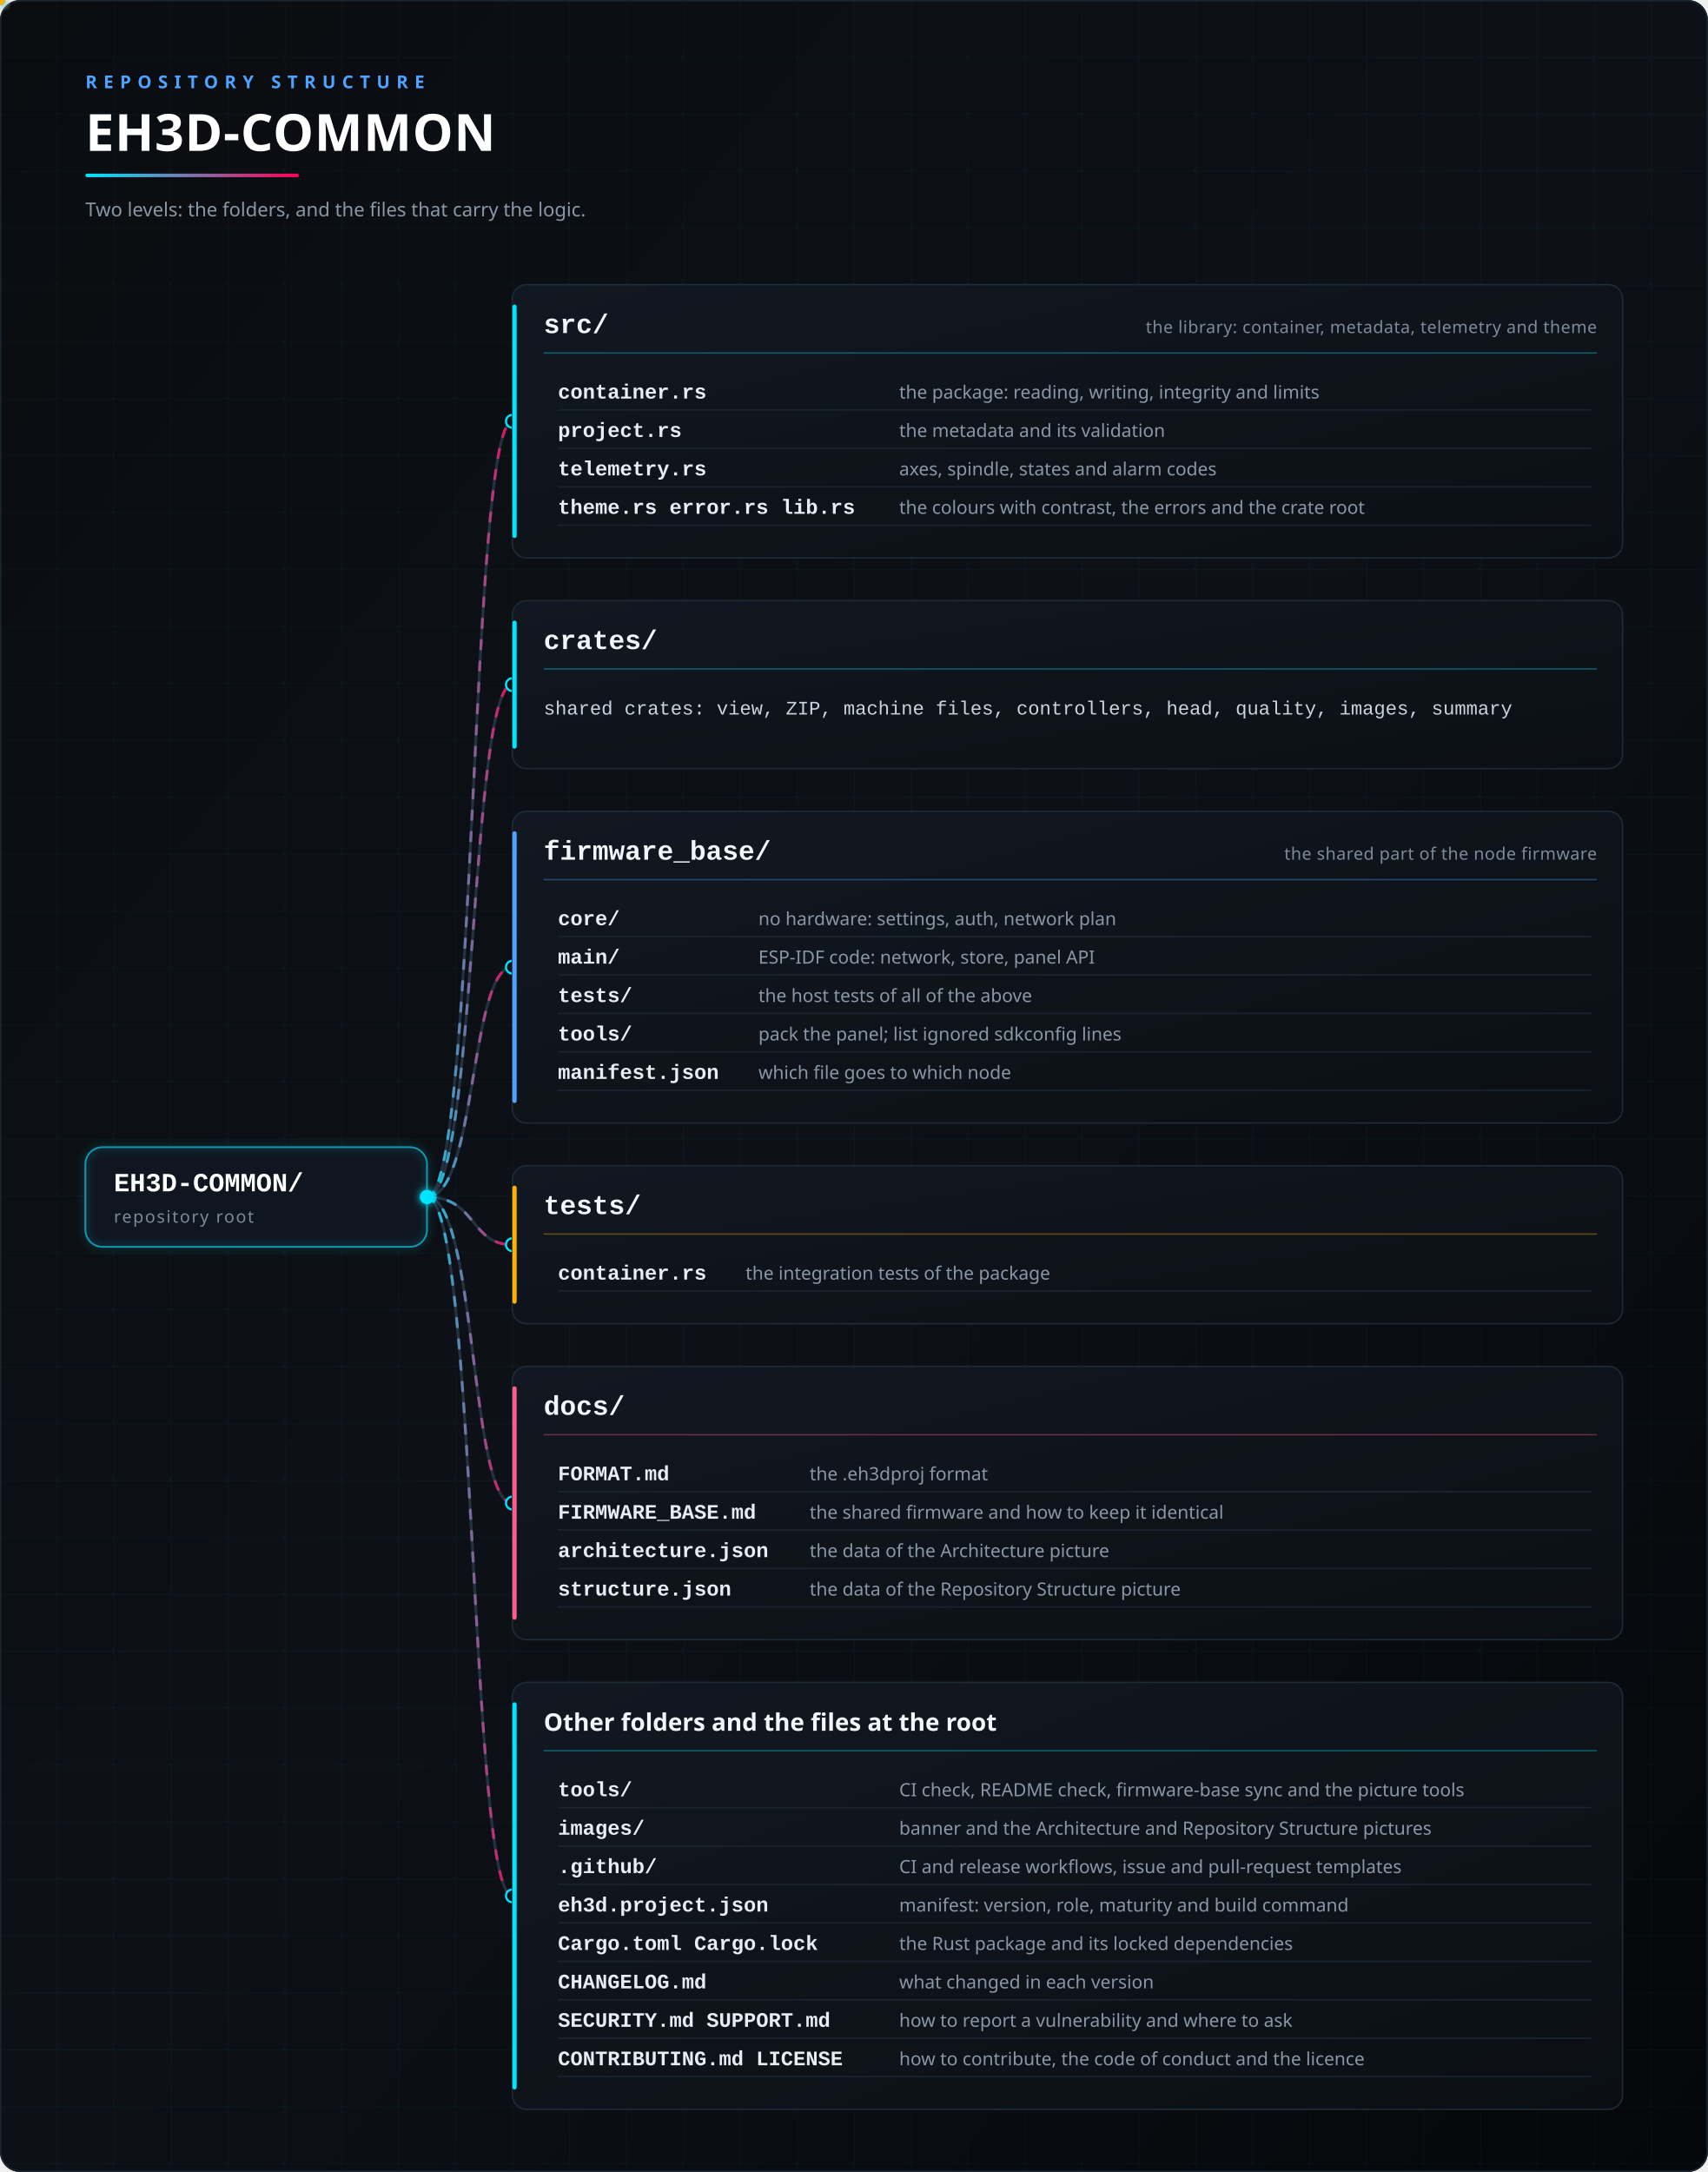
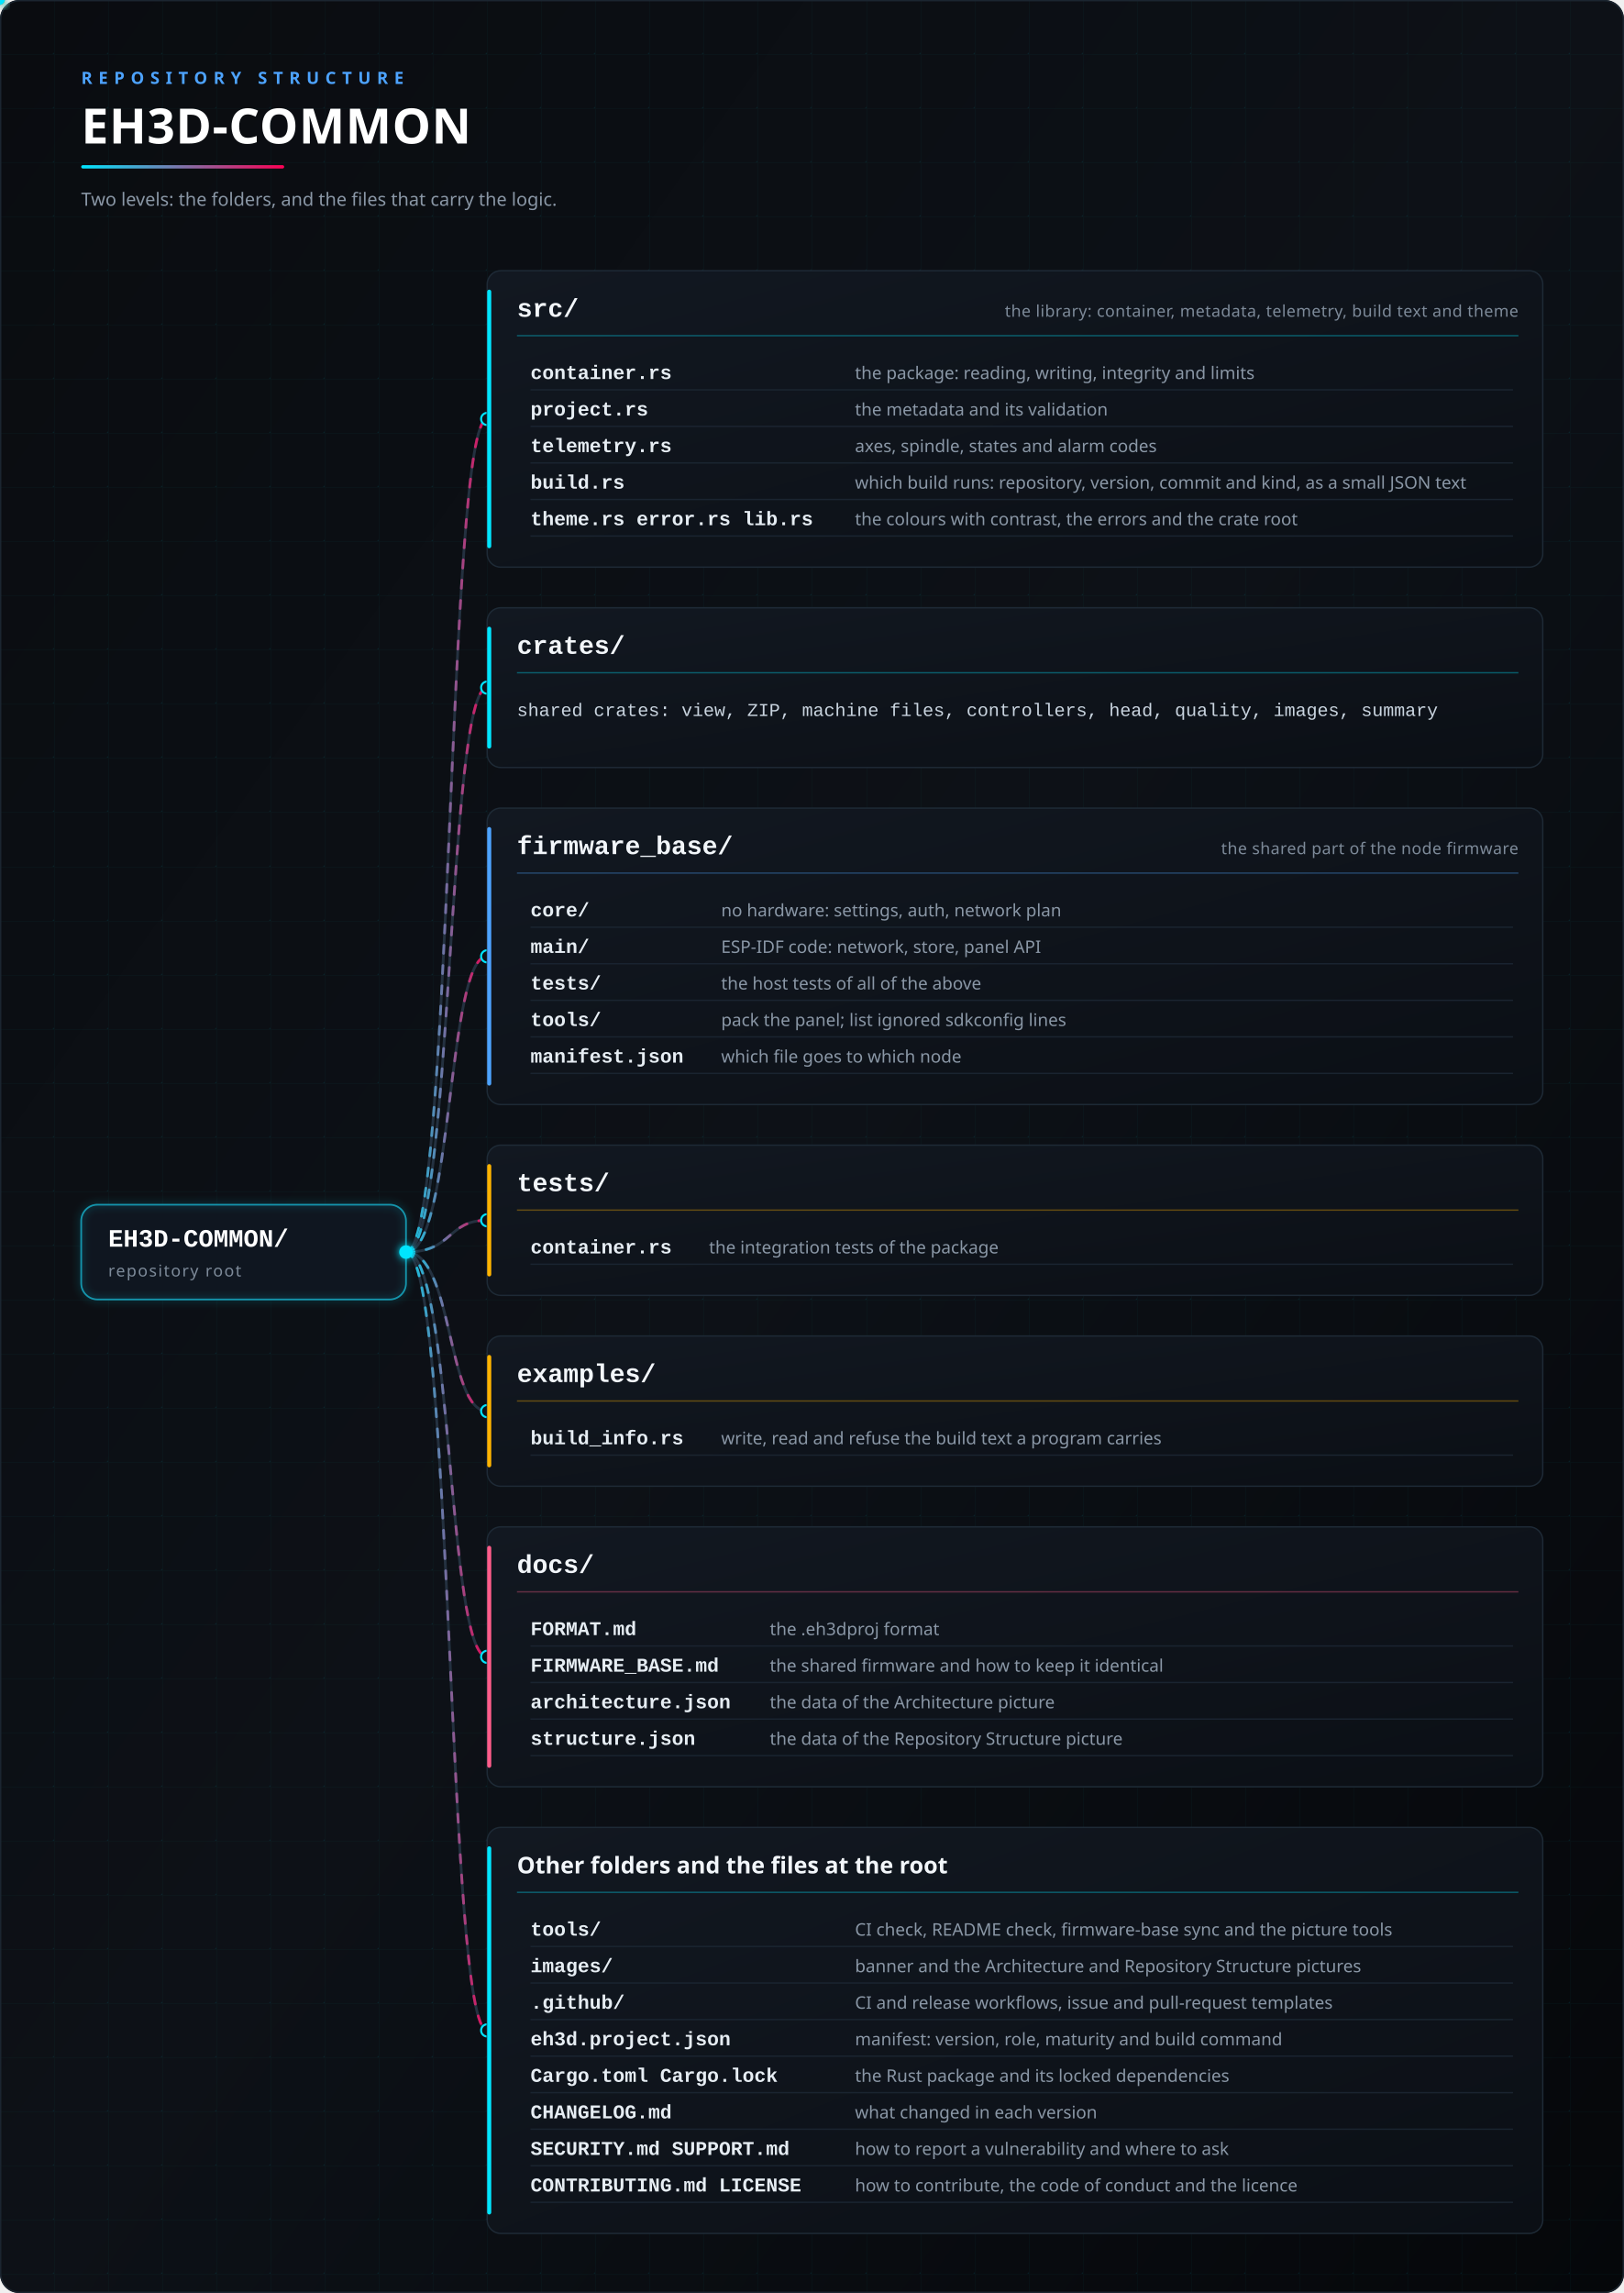
- <svg xmlns="http://www.w3.org/2000/svg" viewBox="0 0 1200 1526" width="100%" role="img" aria-labelledby="t d">
+ <svg xmlns="http://www.w3.org/2000/svg" viewBox="0 0 1200 1694" width="100%" role="img" aria-labelledby="t d">
  <defs>
    <linearGradient id="bg" x1="0" y1="0" x2="1" y2="1">
      <stop offset="0" stop-color="#0A0C10" />
      <stop offset="0.5" stop-color="#0D1117" />
      <stop offset="1" stop-color="#05070A" />
    </linearGradient>
    <linearGradient id="card" x1="0" y1="0" x2="1" y2="1">
      <stop offset="0" stop-color="#121821" />
      <stop offset="1" stop-color="#0B0F15" />
    </linearGradient>
    <linearGradient id="line" x1="0" y1="0" x2="1" y2="0">
      <stop offset="0" stop-color="#00E5FF" />
      <stop offset="1" stop-color="#FF0055" />
    </linearGradient>
    <filter id="glow" x="-50%" y="-50%" width="200%" height="200%">
      <feGaussianBlur stdDeviation="3" result="b" />
      <feMerge>
        <feMergeNode in="b" />
        <feMergeNode in="SourceGraphic" />
      </feMerge>
    </filter>
    <pattern id="grid" width="40" height="40" patternUnits="userSpaceOnUse">
      <path d="M40 0H0V40" fill="none" stroke="#00E5FF" stroke-opacity="0.035" />
      <circle cx="40" cy="40" r="1" fill="#00E5FF" fill-opacity="0.09" />
    </pattern>
  </defs>
-   <rect width="1200" height="1526" rx="14" fill="url(#bg)" />
-   <rect width="1200" height="1526" rx="14" fill="url(#grid)" />
-   <rect x="0.5" y="0.5" width="1199" height="1525" rx="14" fill="none" stroke="#1B2530" />
+   <rect width="1200" height="1694" rx="14" fill="url(#bg)" />
+   <rect width="1200" height="1694" rx="14" fill="url(#grid)" />
+   <rect x="0.5" y="0.5" width="1199" height="1693" rx="14" fill="none" stroke="#1B2530" />
  <text x="60" y="62" font-family="'Segoe UI','Noto Sans','Noto Sans CJK SC','Microsoft YaHei','Yu Gothic','Helvetica Neue',Helvetica,Arial,sans-serif" font-size="12.5" font-weight="600" fill="#4DA3FF" text-anchor="start" letter-spacing="4.5">REPOSITORY STRUCTURE</text>
  <text x="60" y="106" font-family="'Segoe UI','Noto Sans','Noto Sans CJK SC','Microsoft YaHei','Yu Gothic','Helvetica Neue',Helvetica,Arial,sans-serif" font-size="36" font-weight="700" fill="#FFFFFF" text-anchor="start" letter-spacing="0.5">EH3D-COMMON</text>
  <rect x="60" y="122" width="150" height="2.5" rx="1.25" fill="url(#line)">
    <animate attributeName="width" values="40;150;150" keyTimes="0;0.4;1" dur="3s" repeatCount="indefinite" />
  </rect>
  <text x="60" y="152" font-family="'Segoe UI','Noto Sans','Noto Sans CJK SC','Microsoft YaHei','Yu Gothic','Helvetica Neue',Helvetica,Arial,sans-serif" font-size="13.5" font-weight="400" fill="#8A97A6" text-anchor="start">Two levels: the folders, and the files that carry the logic.</text>
-   <path id="c0" d="M300,841 C335,841 330,296 360,296" fill="none" stroke="#243140" stroke-width="2" />
-   <path d="M300,841 C335,841 330,296 360,296" fill="none" stroke="url(#line)" stroke-width="2" stroke-linecap="round" stroke-dasharray="6 9" opacity="0.9">
-     <animate attributeName="stroke-dashoffset" from="0" to="-30" dur="1.6s" repeatCount="indefinite" />
-   </path>
-   <circle cx="360" cy="296" r="4.5" fill="#0D1117" stroke="#00E5FF" stroke-width="1.5" />
-   <path id="c1" d="M300,841 C335,841 330,481 360,481" fill="none" stroke="#243140" stroke-width="2" />
-   <path d="M300,841 C335,841 330,481 360,481" fill="none" stroke="url(#line)" stroke-width="2" stroke-linecap="round" stroke-dasharray="6 9" opacity="0.9">
-     <animate attributeName="stroke-dashoffset" from="0" to="-30" dur="1.6s" repeatCount="indefinite" />
-   </path>
-   <circle cx="360" cy="481" r="4.5" fill="#0D1117" stroke="#00E5FF" stroke-width="1.5" />
-   <path id="c2" d="M300,841 C335,841 330,679.5 360,679.5" fill="none" stroke="#243140" stroke-width="2" />
-   <path d="M300,841 C335,841 330,679.5 360,679.5" fill="none" stroke="url(#line)" stroke-width="2" stroke-linecap="round" stroke-dasharray="6 9" opacity="0.9">
-     <animate attributeName="stroke-dashoffset" from="0" to="-30" dur="1.6s" repeatCount="indefinite" />
-   </path>
-   <circle cx="360" cy="679.5" r="4.5" fill="#0D1117" stroke="#00E5FF" stroke-width="1.5" />
-   <path id="c3" d="M300,841 C335,841 330,874.5 360,874.5" fill="none" stroke="#243140" stroke-width="2" />
-   <path d="M300,841 C335,841 330,874.5 360,874.5" fill="none" stroke="url(#line)" stroke-width="2" stroke-linecap="round" stroke-dasharray="6 9" opacity="0.9">
-     <animate attributeName="stroke-dashoffset" from="0" to="-30" dur="1.6s" repeatCount="indefinite" />
-   </path>
-   <circle cx="360" cy="874.5" r="4.5" fill="#0D1117" stroke="#00E5FF" stroke-width="1.5" />
-   <path id="c4" d="M300,841 C335,841 330,1056 360,1056" fill="none" stroke="#243140" stroke-width="2" />
-   <path d="M300,841 C335,841 330,1056 360,1056" fill="none" stroke="url(#line)" stroke-width="2" stroke-linecap="round" stroke-dasharray="6 9" opacity="0.9">
-     <animate attributeName="stroke-dashoffset" from="0" to="-30" dur="1.6s" repeatCount="indefinite" />
-   </path>
-   <circle cx="360" cy="1056" r="4.5" fill="#0D1117" stroke="#00E5FF" stroke-width="1.5" />
-   <path id="c5" d="M300,841 C335,841 330,1332 360,1332" fill="none" stroke="#243140" stroke-width="2" />
-   <path d="M300,841 C335,841 330,1332 360,1332" fill="none" stroke="url(#line)" stroke-width="2" stroke-linecap="round" stroke-dasharray="6 9" opacity="0.9">
-     <animate attributeName="stroke-dashoffset" from="0" to="-30" dur="1.6s" repeatCount="indefinite" />
-   </path>
-   <circle cx="360" cy="1332" r="4.5" fill="#0D1117" stroke="#00E5FF" stroke-width="1.5" />
+   <path id="c0" d="M300,925 C335,925 330,309.5 360,309.5" fill="none" stroke="#243140" stroke-width="2" />
+   <path d="M300,925 C335,925 330,309.5 360,309.5" fill="none" stroke="url(#line)" stroke-width="2" stroke-linecap="round" stroke-dasharray="6 9" opacity="0.9">
+     <animate attributeName="stroke-dashoffset" from="0" to="-30" dur="1.6s" repeatCount="indefinite" />
+   </path>
+   <circle cx="360" cy="309.5" r="4.5" fill="#0D1117" stroke="#00E5FF" stroke-width="1.5" />
+   <path id="c1" d="M300,925 C335,925 330,508 360,508" fill="none" stroke="#243140" stroke-width="2" />
+   <path d="M300,925 C335,925 330,508 360,508" fill="none" stroke="url(#line)" stroke-width="2" stroke-linecap="round" stroke-dasharray="6 9" opacity="0.9">
+     <animate attributeName="stroke-dashoffset" from="0" to="-30" dur="1.6s" repeatCount="indefinite" />
+   </path>
+   <circle cx="360" cy="508" r="4.5" fill="#0D1117" stroke="#00E5FF" stroke-width="1.5" />
+   <path id="c2" d="M300,925 C335,925 330,706.5 360,706.5" fill="none" stroke="#243140" stroke-width="2" />
+   <path d="M300,925 C335,925 330,706.5 360,706.5" fill="none" stroke="url(#line)" stroke-width="2" stroke-linecap="round" stroke-dasharray="6 9" opacity="0.9">
+     <animate attributeName="stroke-dashoffset" from="0" to="-30" dur="1.6s" repeatCount="indefinite" />
+   </path>
+   <circle cx="360" cy="706.5" r="4.5" fill="#0D1117" stroke="#00E5FF" stroke-width="1.5" />
+   <path id="c3" d="M300,925 C335,925 330,901.5 360,901.5" fill="none" stroke="#243140" stroke-width="2" />
+   <path d="M300,925 C335,925 330,901.5 360,901.5" fill="none" stroke="url(#line)" stroke-width="2" stroke-linecap="round" stroke-dasharray="6 9" opacity="0.9">
+     <animate attributeName="stroke-dashoffset" from="0" to="-30" dur="1.6s" repeatCount="indefinite" />
+   </path>
+   <circle cx="360" cy="901.5" r="4.5" fill="#0D1117" stroke="#00E5FF" stroke-width="1.5" />
+   <path id="c4" d="M300,925 C335,925 330,1042.5 360,1042.5" fill="none" stroke="#243140" stroke-width="2" />
+   <path d="M300,925 C335,925 330,1042.5 360,1042.5" fill="none" stroke="url(#line)" stroke-width="2" stroke-linecap="round" stroke-dasharray="6 9" opacity="0.9">
+     <animate attributeName="stroke-dashoffset" from="0" to="-30" dur="1.6s" repeatCount="indefinite" />
+   </path>
+   <circle cx="360" cy="1042.5" r="4.5" fill="#0D1117" stroke="#00E5FF" stroke-width="1.5" />
+   <path id="c5" d="M300,925 C335,925 330,1224 360,1224" fill="none" stroke="#243140" stroke-width="2" />
+   <path d="M300,925 C335,925 330,1224 360,1224" fill="none" stroke="url(#line)" stroke-width="2" stroke-linecap="round" stroke-dasharray="6 9" opacity="0.9">
+     <animate attributeName="stroke-dashoffset" from="0" to="-30" dur="1.6s" repeatCount="indefinite" />
+   </path>
+   <circle cx="360" cy="1224" r="4.5" fill="#0D1117" stroke="#00E5FF" stroke-width="1.5" />
+   <path id="c6" d="M300,925 C335,925 330,1500 360,1500" fill="none" stroke="#243140" stroke-width="2" />
+   <path d="M300,925 C335,925 330,1500 360,1500" fill="none" stroke="url(#line)" stroke-width="2" stroke-linecap="round" stroke-dasharray="6 9" opacity="0.9">
+     <animate attributeName="stroke-dashoffset" from="0" to="-30" dur="1.6s" repeatCount="indefinite" />
+   </path>
+   <circle cx="360" cy="1500" r="4.5" fill="#0D1117" stroke="#00E5FF" stroke-width="1.5" />
  <circle r="3.5" fill="#00E5FF" filter="url(#glow)">
    <animateMotion dur="3.4s" repeatCount="indefinite">
      <mpath href="#c0" />
    </animateMotion>
  </circle>
  <circle r="3.5" fill="#4DA3FF" filter="url(#glow)">
    <animateMotion dur="4.2s" repeatCount="indefinite">
      <mpath href="#c1" />
    </animateMotion>
  </circle>
  <circle r="3.5" fill="#FFB300" filter="url(#glow)">
    <animateMotion dur="5.0s" repeatCount="indefinite">
      <mpath href="#c2" />
    </animateMotion>
  </circle>
  <circle r="3.5" fill="#00E5FF" filter="url(#glow)">
    <animateMotion dur="5.8s" repeatCount="indefinite">
      <mpath href="#c3" />
    </animateMotion>
  </circle>
  <circle r="3.5" fill="#4DA3FF" filter="url(#glow)">
    <animateMotion dur="6.6s" repeatCount="indefinite">
      <mpath href="#c4" />
    </animateMotion>
  </circle>
  <circle r="3.5" fill="#FFB300" filter="url(#glow)">
    <animateMotion dur="7.4s" repeatCount="indefinite">
      <mpath href="#c5" />
    </animateMotion>
  </circle>
-   <rect x="60" y="806" width="240" height="70" rx="12" fill="#0F1620" stroke="#2A3A4C" stroke-width="1.2" />
-   <rect x="60" y="806" width="240" height="70" rx="12" fill="none" stroke="#00E5FF" stroke-opacity="0.5" stroke-width="1.2" filter="url(#glow)">
+   <circle r="3.5" fill="#00E5FF" filter="url(#glow)">
+     <animateMotion dur="8.2s" repeatCount="indefinite">
+       <mpath href="#c6" />
+     </animateMotion>
+   </circle>
+   <rect x="60" y="890" width="240" height="70" rx="12" fill="#0F1620" stroke="#2A3A4C" stroke-width="1.2" />
+   <rect x="60" y="890" width="240" height="70" rx="12" fill="none" stroke="#00E5FF" stroke-opacity="0.5" stroke-width="1.2" filter="url(#glow)">
    <animate attributeName="stroke-opacity" values="0.15;0.6;0.15" dur="3.6s" repeatCount="indefinite" />
  </rect>
-   <text x="80" y="837" font-family="'JetBrains Mono','Cascadia Code','SFMono-Regular',Consolas,'Liberation Mono',monospace" font-size="18.5" font-weight="700" fill="#FFFFFF" text-anchor="start">EH3D-COMMON/</text>
-   <text x="80" y="859" font-family="'Segoe UI','Noto Sans','Noto Sans CJK SC','Microsoft YaHei','Yu Gothic','Helvetica Neue',Helvetica,Arial,sans-serif" font-size="12" font-weight="400" fill="#7D8A99" text-anchor="start" letter-spacing="1">repository root</text>
-   <circle cx="300" cy="841" r="5" fill="#00E5FF" filter="url(#glow)" />
-   <rect x="360" y="200" width="780" height="192" rx="10" fill="url(#card)" stroke="#1E2A36" stroke-width="1" />
-   <rect x="360" y="214" width="3" height="164" rx="1.5" fill="#00E5FF">
+   <text x="80" y="921" font-family="'JetBrains Mono','Cascadia Code','SFMono-Regular',Consolas,'Liberation Mono',monospace" font-size="18.5" font-weight="700" fill="#FFFFFF" text-anchor="start">EH3D-COMMON/</text>
+   <text x="80" y="943" font-family="'Segoe UI','Noto Sans','Noto Sans CJK SC','Microsoft YaHei','Yu Gothic','Helvetica Neue',Helvetica,Arial,sans-serif" font-size="12" font-weight="400" fill="#7D8A99" text-anchor="start" letter-spacing="1">repository root</text>
+   <circle cx="300" cy="925" r="5" fill="#00E5FF" filter="url(#glow)" />
+   <rect x="360" y="200" width="780" height="219" rx="10" fill="url(#card)" stroke="#1E2A36" stroke-width="1" />
+   <rect x="360" y="214" width="3" height="191" rx="1.5" fill="#00E5FF">
    <animate attributeName="opacity" values="0.55;1;0.55" dur="4s" begin="0s" repeatCount="indefinite" />
  </rect>
  <text x="382" y="234" font-family="'JetBrains Mono','Cascadia Code','SFMono-Regular',Consolas,'Liberation Mono',monospace" font-size="19" font-weight="700" fill="#F2F6FA" text-anchor="start">src/</text>
-   <text x="1122" y="234" font-family="'Segoe UI','Noto Sans','Noto Sans CJK SC','Microsoft YaHei','Yu Gothic','Helvetica Neue',Helvetica,Arial,sans-serif" font-size="12" font-weight="400" fill="#7D8A99" text-anchor="end" letter-spacing="0.3">the library: container, metadata, telemetry and theme</text>
+   <text x="1122" y="234" font-family="'Segoe UI','Noto Sans','Noto Sans CJK SC','Microsoft YaHei','Yu Gothic','Helvetica Neue',Helvetica,Arial,sans-serif" font-size="12" font-weight="400" fill="#7D8A99" text-anchor="end" letter-spacing="0.3">the library: container, metadata, telemetry, build text and theme</text>
  <line x1="382" y1="248" x2="1122" y2="248" stroke="#00E5FF" stroke-opacity="0.35" stroke-width="1" />
  <text x="392" y="280" font-family="'JetBrains Mono','Cascadia Code','SFMono-Regular',Consolas,'Liberation Mono',monospace" font-size="14.5" font-weight="600" fill="#E6EDF3" text-anchor="start">container.rs</text>
  <text x="631.76" y="280" font-family="'Segoe UI','Noto Sans','Noto Sans CJK SC','Microsoft YaHei','Yu Gothic','Helvetica Neue',Helvetica,Arial,sans-serif" font-size="12.8" font-weight="400" fill="#8A97A6" text-anchor="start">the package: reading, writing, integrity and limits</text>
  <line x1="392" y1="288" x2="1118" y2="288" stroke="#1A2430" stroke-width="1" />
  <text x="392" y="307" font-family="'JetBrains Mono','Cascadia Code','SFMono-Regular',Consolas,'Liberation Mono',monospace" font-size="14.5" font-weight="600" fill="#E6EDF3" text-anchor="start">project.rs</text>
  <text x="631.76" y="307" font-family="'Segoe UI','Noto Sans','Noto Sans CJK SC','Microsoft YaHei','Yu Gothic','Helvetica Neue',Helvetica,Arial,sans-serif" font-size="12.8" font-weight="400" fill="#8A97A6" text-anchor="start">the metadata and its validation</text>
  <line x1="392" y1="315" x2="1118" y2="315" stroke="#1A2430" stroke-width="1" />
  <text x="392" y="334" font-family="'JetBrains Mono','Cascadia Code','SFMono-Regular',Consolas,'Liberation Mono',monospace" font-size="14.5" font-weight="600" fill="#E6EDF3" text-anchor="start">telemetry.rs</text>
  <text x="631.76" y="334" font-family="'Segoe UI','Noto Sans','Noto Sans CJK SC','Microsoft YaHei','Yu Gothic','Helvetica Neue',Helvetica,Arial,sans-serif" font-size="12.8" font-weight="400" fill="#8A97A6" text-anchor="start">axes, spindle, states and alarm codes</text>
  <line x1="392" y1="342" x2="1118" y2="342" stroke="#1A2430" stroke-width="1" />
-   <text x="392" y="361" font-family="'JetBrains Mono','Cascadia Code','SFMono-Regular',Consolas,'Liberation Mono',monospace" font-size="14.5" font-weight="600" fill="#E6EDF3" text-anchor="start">theme.rs error.rs lib.rs</text>
-   <text x="631.76" y="361" font-family="'Segoe UI','Noto Sans','Noto Sans CJK SC','Microsoft YaHei','Yu Gothic','Helvetica Neue',Helvetica,Arial,sans-serif" font-size="12.8" font-weight="400" fill="#8A97A6" text-anchor="start">the colours with contrast, the errors and the crate root</text>
+   <text x="392" y="361" font-family="'JetBrains Mono','Cascadia Code','SFMono-Regular',Consolas,'Liberation Mono',monospace" font-size="14.5" font-weight="600" fill="#E6EDF3" text-anchor="start">build.rs</text>
+   <text x="631.76" y="361" font-family="'Segoe UI','Noto Sans','Noto Sans CJK SC','Microsoft YaHei','Yu Gothic','Helvetica Neue',Helvetica,Arial,sans-serif" font-size="12.8" font-weight="400" fill="#8A97A6" text-anchor="start">which build runs: repository, version, commit and kind, as a small JSON text</text>
  <line x1="392" y1="369" x2="1118" y2="369" stroke="#1A2430" stroke-width="1" />
-   <rect x="360" y="422" width="780" height="118" rx="10" fill="url(#card)" stroke="#1E2A36" stroke-width="1" />
-   <rect x="360" y="436" width="3" height="90" rx="1.5" fill="#00E5FF">
+   <text x="392" y="388" font-family="'JetBrains Mono','Cascadia Code','SFMono-Regular',Consolas,'Liberation Mono',monospace" font-size="14.5" font-weight="600" fill="#E6EDF3" text-anchor="start">theme.rs error.rs lib.rs</text>
+   <text x="631.76" y="388" font-family="'Segoe UI','Noto Sans','Noto Sans CJK SC','Microsoft YaHei','Yu Gothic','Helvetica Neue',Helvetica,Arial,sans-serif" font-size="12.8" font-weight="400" fill="#8A97A6" text-anchor="start">the colours with contrast, the errors and the crate root</text>
+   <line x1="392" y1="396" x2="1118" y2="396" stroke="#1A2430" stroke-width="1" />
+   <rect x="360" y="449" width="780" height="118" rx="10" fill="url(#card)" stroke="#1E2A36" stroke-width="1" />
+   <rect x="360" y="463" width="3" height="90" rx="1.5" fill="#00E5FF">
    <animate attributeName="opacity" values="0.55;1;0.55" dur="4s" begin="0.6s" repeatCount="indefinite" />
  </rect>
-   <text x="382" y="456" font-family="'JetBrains Mono','Cascadia Code','SFMono-Regular',Consolas,'Liberation Mono',monospace" font-size="19" font-weight="700" fill="#F2F6FA" text-anchor="start">crates/</text>
-   <line x1="382" y1="470" x2="1122" y2="470" stroke="#00E5FF" stroke-opacity="0.35" stroke-width="1" />
-   <text x="382" y="502" font-family="'JetBrains Mono','Cascadia Code','SFMono-Regular',Consolas,'Liberation Mono',monospace" font-size="13.5" font-weight="400" fill="#C9D4DF" text-anchor="start">shared crates: view, ZIP, machine files, controllers, head, quality, images, summary</text>
-   <rect x="360" y="570" width="780" height="219" rx="10" fill="url(#card)" stroke="#1E2A36" stroke-width="1" />
-   <rect x="360" y="584" width="3" height="191" rx="1.5" fill="#4DA3FF">
+   <text x="382" y="483" font-family="'JetBrains Mono','Cascadia Code','SFMono-Regular',Consolas,'Liberation Mono',monospace" font-size="19" font-weight="700" fill="#F2F6FA" text-anchor="start">crates/</text>
+   <line x1="382" y1="497" x2="1122" y2="497" stroke="#00E5FF" stroke-opacity="0.35" stroke-width="1" />
+   <text x="382" y="529" font-family="'JetBrains Mono','Cascadia Code','SFMono-Regular',Consolas,'Liberation Mono',monospace" font-size="13.5" font-weight="400" fill="#C9D4DF" text-anchor="start">shared crates: view, ZIP, machine files, controllers, head, quality, images, summary</text>
+   <rect x="360" y="597" width="780" height="219" rx="10" fill="url(#card)" stroke="#1E2A36" stroke-width="1" />
+   <rect x="360" y="611" width="3" height="191" rx="1.5" fill="#4DA3FF">
    <animate attributeName="opacity" values="0.55;1;0.55" dur="4s" begin="1.2s" repeatCount="indefinite" />
  </rect>
-   <text x="382" y="604" font-family="'JetBrains Mono','Cascadia Code','SFMono-Regular',Consolas,'Liberation Mono',monospace" font-size="19" font-weight="700" fill="#F2F6FA" text-anchor="start">firmware_base/</text>
-   <text x="1122" y="604" font-family="'Segoe UI','Noto Sans','Noto Sans CJK SC','Microsoft YaHei','Yu Gothic','Helvetica Neue',Helvetica,Arial,sans-serif" font-size="12" font-weight="400" fill="#7D8A99" text-anchor="end" letter-spacing="0.3">the shared part of the node firmware</text>
-   <line x1="382" y1="618" x2="1122" y2="618" stroke="#4DA3FF" stroke-opacity="0.35" stroke-width="1" />
-   <text x="392" y="650" font-family="'JetBrains Mono','Cascadia Code','SFMono-Regular',Consolas,'Liberation Mono',monospace" font-size="14.5" font-weight="600" fill="#E6EDF3" text-anchor="start">core/</text>
-   <text x="532.87" y="650" font-family="'Segoe UI','Noto Sans','Noto Sans CJK SC','Microsoft YaHei','Yu Gothic','Helvetica Neue',Helvetica,Arial,sans-serif" font-size="12.8" font-weight="400" fill="#8A97A6" text-anchor="start">no hardware: settings, auth, network plan</text>
-   <line x1="392" y1="658" x2="1118" y2="658" stroke="#1A2430" stroke-width="1" />
-   <text x="392" y="677" font-family="'JetBrains Mono','Cascadia Code','SFMono-Regular',Consolas,'Liberation Mono',monospace" font-size="14.5" font-weight="600" fill="#E6EDF3" text-anchor="start">main/</text>
-   <text x="532.87" y="677" font-family="'Segoe UI','Noto Sans','Noto Sans CJK SC','Microsoft YaHei','Yu Gothic','Helvetica Neue',Helvetica,Arial,sans-serif" font-size="12.8" font-weight="400" fill="#8A97A6" text-anchor="start">ESP-IDF code: network, store, panel API</text>
+   <text x="382" y="631" font-family="'JetBrains Mono','Cascadia Code','SFMono-Regular',Consolas,'Liberation Mono',monospace" font-size="19" font-weight="700" fill="#F2F6FA" text-anchor="start">firmware_base/</text>
+   <text x="1122" y="631" font-family="'Segoe UI','Noto Sans','Noto Sans CJK SC','Microsoft YaHei','Yu Gothic','Helvetica Neue',Helvetica,Arial,sans-serif" font-size="12" font-weight="400" fill="#7D8A99" text-anchor="end" letter-spacing="0.3">the shared part of the node firmware</text>
+   <line x1="382" y1="645" x2="1122" y2="645" stroke="#4DA3FF" stroke-opacity="0.35" stroke-width="1" />
+   <text x="392" y="677" font-family="'JetBrains Mono','Cascadia Code','SFMono-Regular',Consolas,'Liberation Mono',monospace" font-size="14.5" font-weight="600" fill="#E6EDF3" text-anchor="start">core/</text>
+   <text x="532.87" y="677" font-family="'Segoe UI','Noto Sans','Noto Sans CJK SC','Microsoft YaHei','Yu Gothic','Helvetica Neue',Helvetica,Arial,sans-serif" font-size="12.8" font-weight="400" fill="#8A97A6" text-anchor="start">no hardware: settings, auth, network plan</text>
  <line x1="392" y1="685" x2="1118" y2="685" stroke="#1A2430" stroke-width="1" />
-   <text x="392" y="704" font-family="'JetBrains Mono','Cascadia Code','SFMono-Regular',Consolas,'Liberation Mono',monospace" font-size="14.5" font-weight="600" fill="#E6EDF3" text-anchor="start">tests/</text>
-   <text x="532.87" y="704" font-family="'Segoe UI','Noto Sans','Noto Sans CJK SC','Microsoft YaHei','Yu Gothic','Helvetica Neue',Helvetica,Arial,sans-serif" font-size="12.8" font-weight="400" fill="#8A97A6" text-anchor="start">the host tests of all of the above</text>
+   <text x="392" y="704" font-family="'JetBrains Mono','Cascadia Code','SFMono-Regular',Consolas,'Liberation Mono',monospace" font-size="14.5" font-weight="600" fill="#E6EDF3" text-anchor="start">main/</text>
+   <text x="532.87" y="704" font-family="'Segoe UI','Noto Sans','Noto Sans CJK SC','Microsoft YaHei','Yu Gothic','Helvetica Neue',Helvetica,Arial,sans-serif" font-size="12.8" font-weight="400" fill="#8A97A6" text-anchor="start">ESP-IDF code: network, store, panel API</text>
  <line x1="392" y1="712" x2="1118" y2="712" stroke="#1A2430" stroke-width="1" />
-   <text x="392" y="731" font-family="'JetBrains Mono','Cascadia Code','SFMono-Regular',Consolas,'Liberation Mono',monospace" font-size="14.5" font-weight="600" fill="#E6EDF3" text-anchor="start">tools/</text>
-   <text x="532.87" y="731" font-family="'Segoe UI','Noto Sans','Noto Sans CJK SC','Microsoft YaHei','Yu Gothic','Helvetica Neue',Helvetica,Arial,sans-serif" font-size="12.8" font-weight="400" fill="#8A97A6" text-anchor="start">pack the panel; list ignored sdkconfig lines</text>
+   <text x="392" y="731" font-family="'JetBrains Mono','Cascadia Code','SFMono-Regular',Consolas,'Liberation Mono',monospace" font-size="14.5" font-weight="600" fill="#E6EDF3" text-anchor="start">tests/</text>
+   <text x="532.87" y="731" font-family="'Segoe UI','Noto Sans','Noto Sans CJK SC','Microsoft YaHei','Yu Gothic','Helvetica Neue',Helvetica,Arial,sans-serif" font-size="12.8" font-weight="400" fill="#8A97A6" text-anchor="start">the host tests of all of the above</text>
  <line x1="392" y1="739" x2="1118" y2="739" stroke="#1A2430" stroke-width="1" />
-   <text x="392" y="758" font-family="'JetBrains Mono','Cascadia Code','SFMono-Regular',Consolas,'Liberation Mono',monospace" font-size="14.5" font-weight="600" fill="#E6EDF3" text-anchor="start">manifest.json</text>
-   <text x="532.87" y="758" font-family="'Segoe UI','Noto Sans','Noto Sans CJK SC','Microsoft YaHei','Yu Gothic','Helvetica Neue',Helvetica,Arial,sans-serif" font-size="12.8" font-weight="400" fill="#8A97A6" text-anchor="start">which file goes to which node</text>
+   <text x="392" y="758" font-family="'JetBrains Mono','Cascadia Code','SFMono-Regular',Consolas,'Liberation Mono',monospace" font-size="14.5" font-weight="600" fill="#E6EDF3" text-anchor="start">tools/</text>
+   <text x="532.87" y="758" font-family="'Segoe UI','Noto Sans','Noto Sans CJK SC','Microsoft YaHei','Yu Gothic','Helvetica Neue',Helvetica,Arial,sans-serif" font-size="12.8" font-weight="400" fill="#8A97A6" text-anchor="start">pack the panel; list ignored sdkconfig lines</text>
  <line x1="392" y1="766" x2="1118" y2="766" stroke="#1A2430" stroke-width="1" />
-   <rect x="360" y="819" width="780" height="111" rx="10" fill="url(#card)" stroke="#1E2A36" stroke-width="1" />
-   <rect x="360" y="833" width="3" height="83" rx="1.5" fill="#FFB300">
+   <text x="392" y="785" font-family="'JetBrains Mono','Cascadia Code','SFMono-Regular',Consolas,'Liberation Mono',monospace" font-size="14.5" font-weight="600" fill="#E6EDF3" text-anchor="start">manifest.json</text>
+   <text x="532.87" y="785" font-family="'Segoe UI','Noto Sans','Noto Sans CJK SC','Microsoft YaHei','Yu Gothic','Helvetica Neue',Helvetica,Arial,sans-serif" font-size="12.8" font-weight="400" fill="#8A97A6" text-anchor="start">which file goes to which node</text>
+   <line x1="392" y1="793" x2="1118" y2="793" stroke="#1A2430" stroke-width="1" />
+   <rect x="360" y="846" width="780" height="111" rx="10" fill="url(#card)" stroke="#1E2A36" stroke-width="1" />
+   <rect x="360" y="860" width="3" height="83" rx="1.5" fill="#FFB300">
    <animate attributeName="opacity" values="0.55;1;0.55" dur="4s" begin="1.8s" repeatCount="indefinite" />
  </rect>
-   <text x="382" y="853" font-family="'JetBrains Mono','Cascadia Code','SFMono-Regular',Consolas,'Liberation Mono',monospace" font-size="19" font-weight="700" fill="#F2F6FA" text-anchor="start">tests/</text>
-   <line x1="382" y1="867" x2="1122" y2="867" stroke="#FFB300" stroke-opacity="0.35" stroke-width="1" />
-   <text x="392" y="899" font-family="'JetBrains Mono','Cascadia Code','SFMono-Regular',Consolas,'Liberation Mono',monospace" font-size="14.5" font-weight="600" fill="#E6EDF3" text-anchor="start">container.rs</text>
-   <text x="523.88" y="899" font-family="'Segoe UI','Noto Sans','Noto Sans CJK SC','Microsoft YaHei','Yu Gothic','Helvetica Neue',Helvetica,Arial,sans-serif" font-size="12.8" font-weight="400" fill="#8A97A6" text-anchor="start">the integration tests of the package</text>
-   <line x1="392" y1="907" x2="1118" y2="907" stroke="#1A2430" stroke-width="1" />
-   <rect x="360" y="960" width="780" height="192" rx="10" fill="url(#card)" stroke="#1E2A36" stroke-width="1" />
-   <rect x="360" y="974" width="3" height="164" rx="1.5" fill="#FF5C8A">
+   <text x="382" y="880" font-family="'JetBrains Mono','Cascadia Code','SFMono-Regular',Consolas,'Liberation Mono',monospace" font-size="19" font-weight="700" fill="#F2F6FA" text-anchor="start">tests/</text>
+   <line x1="382" y1="894" x2="1122" y2="894" stroke="#FFB300" stroke-opacity="0.35" stroke-width="1" />
+   <text x="392" y="926" font-family="'JetBrains Mono','Cascadia Code','SFMono-Regular',Consolas,'Liberation Mono',monospace" font-size="14.5" font-weight="600" fill="#E6EDF3" text-anchor="start">container.rs</text>
+   <text x="523.88" y="926" font-family="'Segoe UI','Noto Sans','Noto Sans CJK SC','Microsoft YaHei','Yu Gothic','Helvetica Neue',Helvetica,Arial,sans-serif" font-size="12.8" font-weight="400" fill="#8A97A6" text-anchor="start">the integration tests of the package</text>
+   <line x1="392" y1="934" x2="1118" y2="934" stroke="#1A2430" stroke-width="1" />
+   <rect x="360" y="987" width="780" height="111" rx="10" fill="url(#card)" stroke="#1E2A36" stroke-width="1" />
+   <rect x="360" y="1001" width="3" height="83" rx="1.5" fill="#FFB300">
    <animate attributeName="opacity" values="0.55;1;0.55" dur="4s" begin="2.4s" repeatCount="indefinite" />
  </rect>
-   <text x="382" y="994" font-family="'JetBrains Mono','Cascadia Code','SFMono-Regular',Consolas,'Liberation Mono',monospace" font-size="19" font-weight="700" fill="#F2F6FA" text-anchor="start">docs/</text>
-   <line x1="382" y1="1008" x2="1122" y2="1008" stroke="#FF5C8A" stroke-opacity="0.35" stroke-width="1" />
-   <text x="392" y="1040" font-family="'JetBrains Mono','Cascadia Code','SFMono-Regular',Consolas,'Liberation Mono',monospace" font-size="14.5" font-weight="600" fill="#E6EDF3" text-anchor="start">FORMAT.md</text>
-   <text x="568.83" y="1040" font-family="'Segoe UI','Noto Sans','Noto Sans CJK SC','Microsoft YaHei','Yu Gothic','Helvetica Neue',Helvetica,Arial,sans-serif" font-size="12.8" font-weight="400" fill="#8A97A6" text-anchor="start">the .eh3dproj format</text>
-   <line x1="392" y1="1048" x2="1118" y2="1048" stroke="#1A2430" stroke-width="1" />
-   <text x="392" y="1067" font-family="'JetBrains Mono','Cascadia Code','SFMono-Regular',Consolas,'Liberation Mono',monospace" font-size="14.5" font-weight="600" fill="#E6EDF3" text-anchor="start">FIRMWARE_BASE.md</text>
-   <text x="568.83" y="1067" font-family="'Segoe UI','Noto Sans','Noto Sans CJK SC','Microsoft YaHei','Yu Gothic','Helvetica Neue',Helvetica,Arial,sans-serif" font-size="12.8" font-weight="400" fill="#8A97A6" text-anchor="start">the shared firmware and how to keep it identical</text>
+   <text x="382" y="1021" font-family="'JetBrains Mono','Cascadia Code','SFMono-Regular',Consolas,'Liberation Mono',monospace" font-size="19" font-weight="700" fill="#F2F6FA" text-anchor="start">examples/</text>
+   <line x1="382" y1="1035" x2="1122" y2="1035" stroke="#FFB300" stroke-opacity="0.35" stroke-width="1" />
+   <text x="392" y="1067" font-family="'JetBrains Mono','Cascadia Code','SFMono-Regular',Consolas,'Liberation Mono',monospace" font-size="14.5" font-weight="600" fill="#E6EDF3" text-anchor="start">build_info.rs</text>
+   <text x="532.87" y="1067" font-family="'Segoe UI','Noto Sans','Noto Sans CJK SC','Microsoft YaHei','Yu Gothic','Helvetica Neue',Helvetica,Arial,sans-serif" font-size="12.8" font-weight="400" fill="#8A97A6" text-anchor="start">write, read and refuse the build text a program carries</text>
  <line x1="392" y1="1075" x2="1118" y2="1075" stroke="#1A2430" stroke-width="1" />
-   <text x="392" y="1094" font-family="'JetBrains Mono','Cascadia Code','SFMono-Regular',Consolas,'Liberation Mono',monospace" font-size="14.5" font-weight="600" fill="#E6EDF3" text-anchor="start">architecture.json</text>
-   <text x="568.83" y="1094" font-family="'Segoe UI','Noto Sans','Noto Sans CJK SC','Microsoft YaHei','Yu Gothic','Helvetica Neue',Helvetica,Arial,sans-serif" font-size="12.8" font-weight="400" fill="#8A97A6" text-anchor="start">the data of the Architecture picture</text>
-   <line x1="392" y1="1102" x2="1118" y2="1102" stroke="#1A2430" stroke-width="1" />
-   <text x="392" y="1121" font-family="'JetBrains Mono','Cascadia Code','SFMono-Regular',Consolas,'Liberation Mono',monospace" font-size="14.5" font-weight="600" fill="#E6EDF3" text-anchor="start">structure.json</text>
-   <text x="568.83" y="1121" font-family="'Segoe UI','Noto Sans','Noto Sans CJK SC','Microsoft YaHei','Yu Gothic','Helvetica Neue',Helvetica,Arial,sans-serif" font-size="12.8" font-weight="400" fill="#8A97A6" text-anchor="start">the data of the Repository Structure picture</text>
-   <line x1="392" y1="1129" x2="1118" y2="1129" stroke="#1A2430" stroke-width="1" />
-   <rect x="360" y="1182" width="780" height="300" rx="10" fill="url(#card)" stroke="#1E2A36" stroke-width="1" />
-   <rect x="360" y="1196" width="3" height="272" rx="1.5" fill="#00E5FF">
+   <rect x="360" y="1128" width="780" height="192" rx="10" fill="url(#card)" stroke="#1E2A36" stroke-width="1" />
+   <rect x="360" y="1142" width="3" height="164" rx="1.5" fill="#FF5C8A">
    <animate attributeName="opacity" values="0.55;1;0.55" dur="4s" begin="3s" repeatCount="indefinite" />
  </rect>
-   <text x="382" y="1216" font-family="'Segoe UI','Noto Sans','Noto Sans CJK SC','Microsoft YaHei','Yu Gothic','Helvetica Neue',Helvetica,Arial,sans-serif" font-size="17" font-weight="700" fill="#F2F6FA" text-anchor="start">Other folders and the files at the root</text>
-   <line x1="382" y1="1230" x2="1122" y2="1230" stroke="#00E5FF" stroke-opacity="0.35" stroke-width="1" />
-   <text x="392" y="1262" font-family="'JetBrains Mono','Cascadia Code','SFMono-Regular',Consolas,'Liberation Mono',monospace" font-size="14.5" font-weight="600" fill="#E6EDF3" text-anchor="start">tools/</text>
-   <text x="631.76" y="1262" font-family="'Segoe UI','Noto Sans','Noto Sans CJK SC','Microsoft YaHei','Yu Gothic','Helvetica Neue',Helvetica,Arial,sans-serif" font-size="12.8" font-weight="400" fill="#8A97A6" text-anchor="start">CI check, README check, firmware-base sync and the picture tools</text>
+   <text x="382" y="1162" font-family="'JetBrains Mono','Cascadia Code','SFMono-Regular',Consolas,'Liberation Mono',monospace" font-size="19" font-weight="700" fill="#F2F6FA" text-anchor="start">docs/</text>
+   <line x1="382" y1="1176" x2="1122" y2="1176" stroke="#FF5C8A" stroke-opacity="0.35" stroke-width="1" />
+   <text x="392" y="1208" font-family="'JetBrains Mono','Cascadia Code','SFMono-Regular',Consolas,'Liberation Mono',monospace" font-size="14.5" font-weight="600" fill="#E6EDF3" text-anchor="start">FORMAT.md</text>
+   <text x="568.83" y="1208" font-family="'Segoe UI','Noto Sans','Noto Sans CJK SC','Microsoft YaHei','Yu Gothic','Helvetica Neue',Helvetica,Arial,sans-serif" font-size="12.8" font-weight="400" fill="#8A97A6" text-anchor="start">the .eh3dproj format</text>
+   <line x1="392" y1="1216" x2="1118" y2="1216" stroke="#1A2430" stroke-width="1" />
+   <text x="392" y="1235" font-family="'JetBrains Mono','Cascadia Code','SFMono-Regular',Consolas,'Liberation Mono',monospace" font-size="14.5" font-weight="600" fill="#E6EDF3" text-anchor="start">FIRMWARE_BASE.md</text>
+   <text x="568.83" y="1235" font-family="'Segoe UI','Noto Sans','Noto Sans CJK SC','Microsoft YaHei','Yu Gothic','Helvetica Neue',Helvetica,Arial,sans-serif" font-size="12.8" font-weight="400" fill="#8A97A6" text-anchor="start">the shared firmware and how to keep it identical</text>
+   <line x1="392" y1="1243" x2="1118" y2="1243" stroke="#1A2430" stroke-width="1" />
+   <text x="392" y="1262" font-family="'JetBrains Mono','Cascadia Code','SFMono-Regular',Consolas,'Liberation Mono',monospace" font-size="14.5" font-weight="600" fill="#E6EDF3" text-anchor="start">architecture.json</text>
+   <text x="568.83" y="1262" font-family="'Segoe UI','Noto Sans','Noto Sans CJK SC','Microsoft YaHei','Yu Gothic','Helvetica Neue',Helvetica,Arial,sans-serif" font-size="12.8" font-weight="400" fill="#8A97A6" text-anchor="start">the data of the Architecture picture</text>
  <line x1="392" y1="1270" x2="1118" y2="1270" stroke="#1A2430" stroke-width="1" />
-   <text x="392" y="1289" font-family="'JetBrains Mono','Cascadia Code','SFMono-Regular',Consolas,'Liberation Mono',monospace" font-size="14.5" font-weight="600" fill="#E6EDF3" text-anchor="start">images/</text>
-   <text x="631.76" y="1289" font-family="'Segoe UI','Noto Sans','Noto Sans CJK SC','Microsoft YaHei','Yu Gothic','Helvetica Neue',Helvetica,Arial,sans-serif" font-size="12.8" font-weight="400" fill="#8A97A6" text-anchor="start">banner and the Architecture and Repository Structure pictures</text>
+   <text x="392" y="1289" font-family="'JetBrains Mono','Cascadia Code','SFMono-Regular',Consolas,'Liberation Mono',monospace" font-size="14.5" font-weight="600" fill="#E6EDF3" text-anchor="start">structure.json</text>
+   <text x="568.83" y="1289" font-family="'Segoe UI','Noto Sans','Noto Sans CJK SC','Microsoft YaHei','Yu Gothic','Helvetica Neue',Helvetica,Arial,sans-serif" font-size="12.8" font-weight="400" fill="#8A97A6" text-anchor="start">the data of the Repository Structure picture</text>
  <line x1="392" y1="1297" x2="1118" y2="1297" stroke="#1A2430" stroke-width="1" />
-   <text x="392" y="1316" font-family="'JetBrains Mono','Cascadia Code','SFMono-Regular',Consolas,'Liberation Mono',monospace" font-size="14.5" font-weight="600" fill="#E6EDF3" text-anchor="start">.github/</text>
-   <text x="631.76" y="1316" font-family="'Segoe UI','Noto Sans','Noto Sans CJK SC','Microsoft YaHei','Yu Gothic','Helvetica Neue',Helvetica,Arial,sans-serif" font-size="12.8" font-weight="400" fill="#8A97A6" text-anchor="start">CI and release workflows, issue and pull-request templates</text>
-   <line x1="392" y1="1324" x2="1118" y2="1324" stroke="#1A2430" stroke-width="1" />
-   <text x="392" y="1343" font-family="'JetBrains Mono','Cascadia Code','SFMono-Regular',Consolas,'Liberation Mono',monospace" font-size="14.5" font-weight="600" fill="#E6EDF3" text-anchor="start">eh3d.project.json</text>
-   <text x="631.76" y="1343" font-family="'Segoe UI','Noto Sans','Noto Sans CJK SC','Microsoft YaHei','Yu Gothic','Helvetica Neue',Helvetica,Arial,sans-serif" font-size="12.8" font-weight="400" fill="#8A97A6" text-anchor="start">manifest: version, role, maturity and build command</text>
-   <line x1="392" y1="1351" x2="1118" y2="1351" stroke="#1A2430" stroke-width="1" />
-   <text x="392" y="1370" font-family="'JetBrains Mono','Cascadia Code','SFMono-Regular',Consolas,'Liberation Mono',monospace" font-size="14.5" font-weight="600" fill="#E6EDF3" text-anchor="start">Cargo.toml  Cargo.lock</text>
-   <text x="631.76" y="1370" font-family="'Segoe UI','Noto Sans','Noto Sans CJK SC','Microsoft YaHei','Yu Gothic','Helvetica Neue',Helvetica,Arial,sans-serif" font-size="12.8" font-weight="400" fill="#8A97A6" text-anchor="start">the Rust package and its locked dependencies</text>
-   <line x1="392" y1="1378" x2="1118" y2="1378" stroke="#1A2430" stroke-width="1" />
-   <text x="392" y="1397" font-family="'JetBrains Mono','Cascadia Code','SFMono-Regular',Consolas,'Liberation Mono',monospace" font-size="14.5" font-weight="600" fill="#E6EDF3" text-anchor="start">CHANGELOG.md</text>
-   <text x="631.76" y="1397" font-family="'Segoe UI','Noto Sans','Noto Sans CJK SC','Microsoft YaHei','Yu Gothic','Helvetica Neue',Helvetica,Arial,sans-serif" font-size="12.8" font-weight="400" fill="#8A97A6" text-anchor="start">what changed in each version</text>
-   <line x1="392" y1="1405" x2="1118" y2="1405" stroke="#1A2430" stroke-width="1" />
-   <text x="392" y="1424" font-family="'JetBrains Mono','Cascadia Code','SFMono-Regular',Consolas,'Liberation Mono',monospace" font-size="14.5" font-weight="600" fill="#E6EDF3" text-anchor="start">SECURITY.md  SUPPORT.md</text>
-   <text x="631.76" y="1424" font-family="'Segoe UI','Noto Sans','Noto Sans CJK SC','Microsoft YaHei','Yu Gothic','Helvetica Neue',Helvetica,Arial,sans-serif" font-size="12.8" font-weight="400" fill="#8A97A6" text-anchor="start">how to report a vulnerability and where to ask</text>
-   <line x1="392" y1="1432" x2="1118" y2="1432" stroke="#1A2430" stroke-width="1" />
-   <text x="392" y="1451" font-family="'JetBrains Mono','Cascadia Code','SFMono-Regular',Consolas,'Liberation Mono',monospace" font-size="14.5" font-weight="600" fill="#E6EDF3" text-anchor="start">CONTRIBUTING.md  LICENSE</text>
-   <text x="631.76" y="1451" font-family="'Segoe UI','Noto Sans','Noto Sans CJK SC','Microsoft YaHei','Yu Gothic','Helvetica Neue',Helvetica,Arial,sans-serif" font-size="12.8" font-weight="400" fill="#8A97A6" text-anchor="start">how to contribute, the code of conduct and the licence</text>
-   <line x1="392" y1="1459" x2="1118" y2="1459" stroke="#1A2430" stroke-width="1" />
+   <rect x="360" y="1350" width="780" height="300" rx="10" fill="url(#card)" stroke="#1E2A36" stroke-width="1" />
+   <rect x="360" y="1364" width="3" height="272" rx="1.5" fill="#00E5FF">
+     <animate attributeName="opacity" values="0.55;1;0.55" dur="4s" begin="3.6s" repeatCount="indefinite" />
+   </rect>
+   <text x="382" y="1384" font-family="'Segoe UI','Noto Sans','Noto Sans CJK SC','Microsoft YaHei','Yu Gothic','Helvetica Neue',Helvetica,Arial,sans-serif" font-size="17" font-weight="700" fill="#F2F6FA" text-anchor="start">Other folders and the files at the root</text>
+   <line x1="382" y1="1398" x2="1122" y2="1398" stroke="#00E5FF" stroke-opacity="0.35" stroke-width="1" />
+   <text x="392" y="1430" font-family="'JetBrains Mono','Cascadia Code','SFMono-Regular',Consolas,'Liberation Mono',monospace" font-size="14.5" font-weight="600" fill="#E6EDF3" text-anchor="start">tools/</text>
+   <text x="631.76" y="1430" font-family="'Segoe UI','Noto Sans','Noto Sans CJK SC','Microsoft YaHei','Yu Gothic','Helvetica Neue',Helvetica,Arial,sans-serif" font-size="12.8" font-weight="400" fill="#8A97A6" text-anchor="start">CI check, README check, firmware-base sync and the picture tools</text>
+   <line x1="392" y1="1438" x2="1118" y2="1438" stroke="#1A2430" stroke-width="1" />
+   <text x="392" y="1457" font-family="'JetBrains Mono','Cascadia Code','SFMono-Regular',Consolas,'Liberation Mono',monospace" font-size="14.5" font-weight="600" fill="#E6EDF3" text-anchor="start">images/</text>
+   <text x="631.76" y="1457" font-family="'Segoe UI','Noto Sans','Noto Sans CJK SC','Microsoft YaHei','Yu Gothic','Helvetica Neue',Helvetica,Arial,sans-serif" font-size="12.8" font-weight="400" fill="#8A97A6" text-anchor="start">banner and the Architecture and Repository Structure pictures</text>
+   <line x1="392" y1="1465" x2="1118" y2="1465" stroke="#1A2430" stroke-width="1" />
+   <text x="392" y="1484" font-family="'JetBrains Mono','Cascadia Code','SFMono-Regular',Consolas,'Liberation Mono',monospace" font-size="14.5" font-weight="600" fill="#E6EDF3" text-anchor="start">.github/</text>
+   <text x="631.76" y="1484" font-family="'Segoe UI','Noto Sans','Noto Sans CJK SC','Microsoft YaHei','Yu Gothic','Helvetica Neue',Helvetica,Arial,sans-serif" font-size="12.8" font-weight="400" fill="#8A97A6" text-anchor="start">CI and release workflows, issue and pull-request templates</text>
+   <line x1="392" y1="1492" x2="1118" y2="1492" stroke="#1A2430" stroke-width="1" />
+   <text x="392" y="1511" font-family="'JetBrains Mono','Cascadia Code','SFMono-Regular',Consolas,'Liberation Mono',monospace" font-size="14.5" font-weight="600" fill="#E6EDF3" text-anchor="start">eh3d.project.json</text>
+   <text x="631.76" y="1511" font-family="'Segoe UI','Noto Sans','Noto Sans CJK SC','Microsoft YaHei','Yu Gothic','Helvetica Neue',Helvetica,Arial,sans-serif" font-size="12.8" font-weight="400" fill="#8A97A6" text-anchor="start">manifest: version, role, maturity and build command</text>
+   <line x1="392" y1="1519" x2="1118" y2="1519" stroke="#1A2430" stroke-width="1" />
+   <text x="392" y="1538" font-family="'JetBrains Mono','Cascadia Code','SFMono-Regular',Consolas,'Liberation Mono',monospace" font-size="14.5" font-weight="600" fill="#E6EDF3" text-anchor="start">Cargo.toml  Cargo.lock</text>
+   <text x="631.76" y="1538" font-family="'Segoe UI','Noto Sans','Noto Sans CJK SC','Microsoft YaHei','Yu Gothic','Helvetica Neue',Helvetica,Arial,sans-serif" font-size="12.8" font-weight="400" fill="#8A97A6" text-anchor="start">the Rust package and its locked dependencies</text>
+   <line x1="392" y1="1546" x2="1118" y2="1546" stroke="#1A2430" stroke-width="1" />
+   <text x="392" y="1565" font-family="'JetBrains Mono','Cascadia Code','SFMono-Regular',Consolas,'Liberation Mono',monospace" font-size="14.5" font-weight="600" fill="#E6EDF3" text-anchor="start">CHANGELOG.md</text>
+   <text x="631.76" y="1565" font-family="'Segoe UI','Noto Sans','Noto Sans CJK SC','Microsoft YaHei','Yu Gothic','Helvetica Neue',Helvetica,Arial,sans-serif" font-size="12.8" font-weight="400" fill="#8A97A6" text-anchor="start">what changed in each version</text>
+   <line x1="392" y1="1573" x2="1118" y2="1573" stroke="#1A2430" stroke-width="1" />
+   <text x="392" y="1592" font-family="'JetBrains Mono','Cascadia Code','SFMono-Regular',Consolas,'Liberation Mono',monospace" font-size="14.5" font-weight="600" fill="#E6EDF3" text-anchor="start">SECURITY.md  SUPPORT.md</text>
+   <text x="631.76" y="1592" font-family="'Segoe UI','Noto Sans','Noto Sans CJK SC','Microsoft YaHei','Yu Gothic','Helvetica Neue',Helvetica,Arial,sans-serif" font-size="12.8" font-weight="400" fill="#8A97A6" text-anchor="start">how to report a vulnerability and where to ask</text>
+   <line x1="392" y1="1600" x2="1118" y2="1600" stroke="#1A2430" stroke-width="1" />
+   <text x="392" y="1619" font-family="'JetBrains Mono','Cascadia Code','SFMono-Regular',Consolas,'Liberation Mono',monospace" font-size="14.5" font-weight="600" fill="#E6EDF3" text-anchor="start">CONTRIBUTING.md  LICENSE</text>
+   <text x="631.76" y="1619" font-family="'Segoe UI','Noto Sans','Noto Sans CJK SC','Microsoft YaHei','Yu Gothic','Helvetica Neue',Helvetica,Arial,sans-serif" font-size="12.8" font-weight="400" fill="#8A97A6" text-anchor="start">how to contribute, the code of conduct and the licence</text>
+   <line x1="392" y1="1627" x2="1118" y2="1627" stroke="#1A2430" stroke-width="1" />
</svg>
